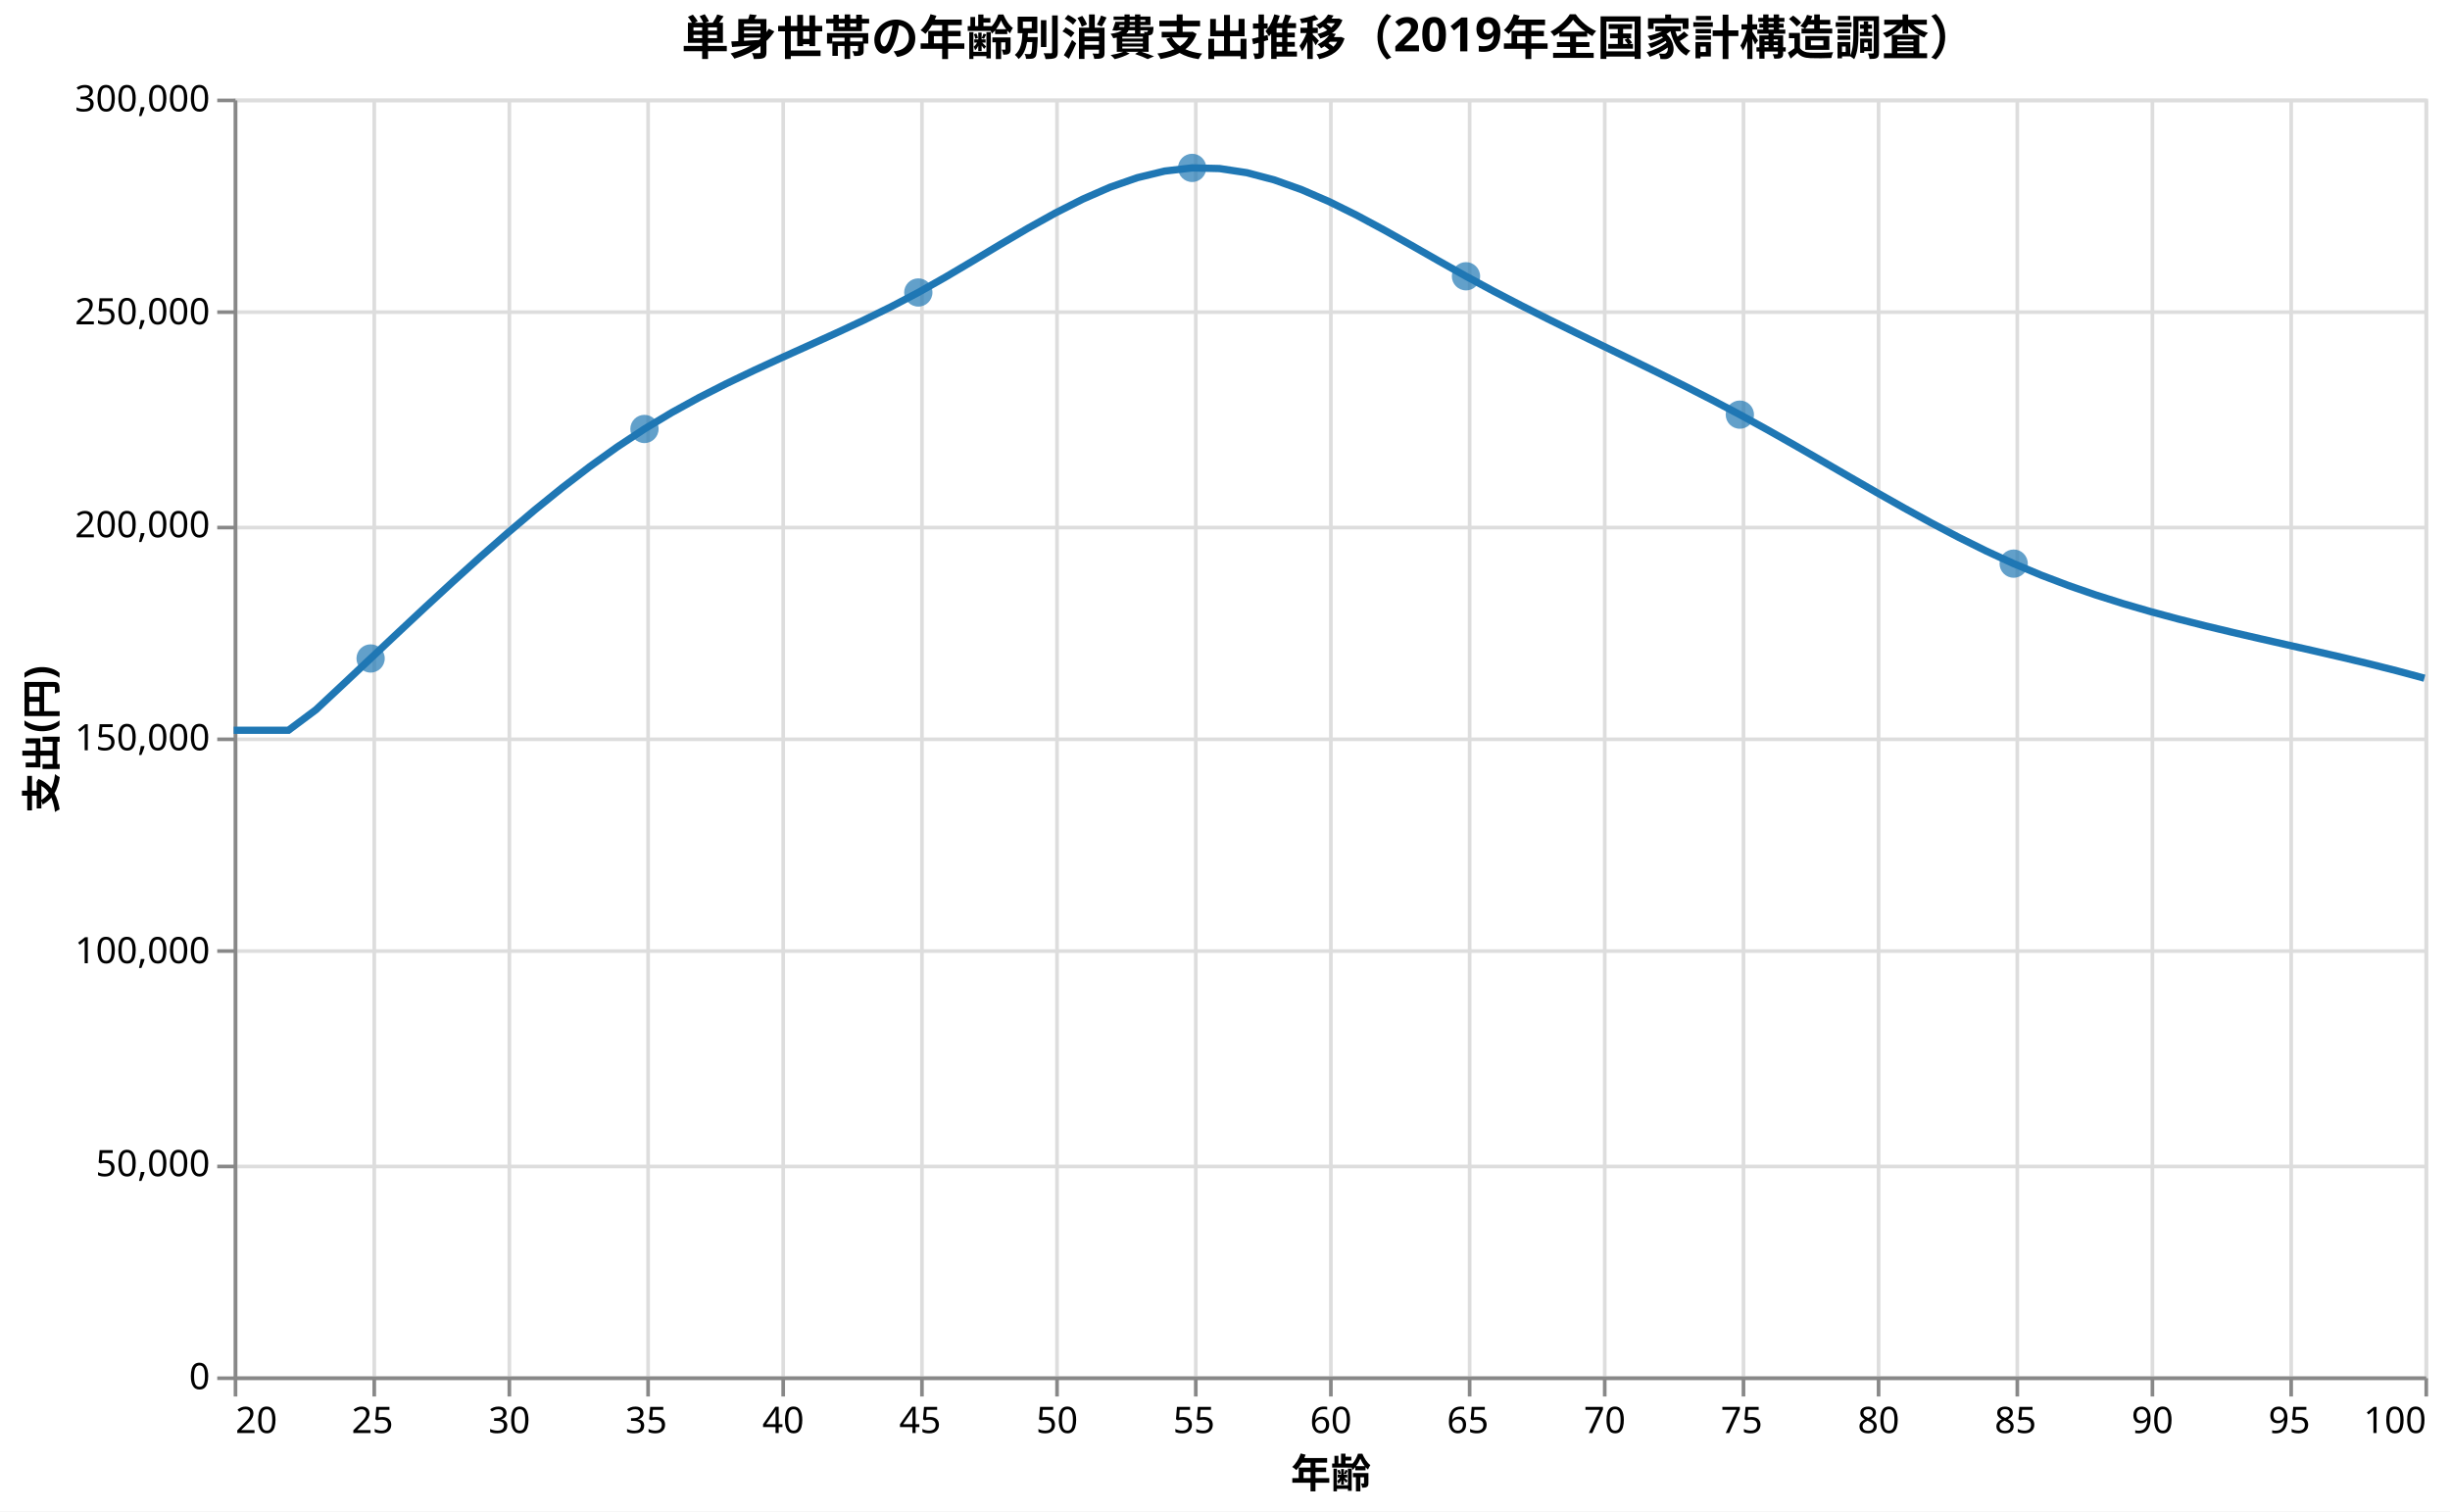
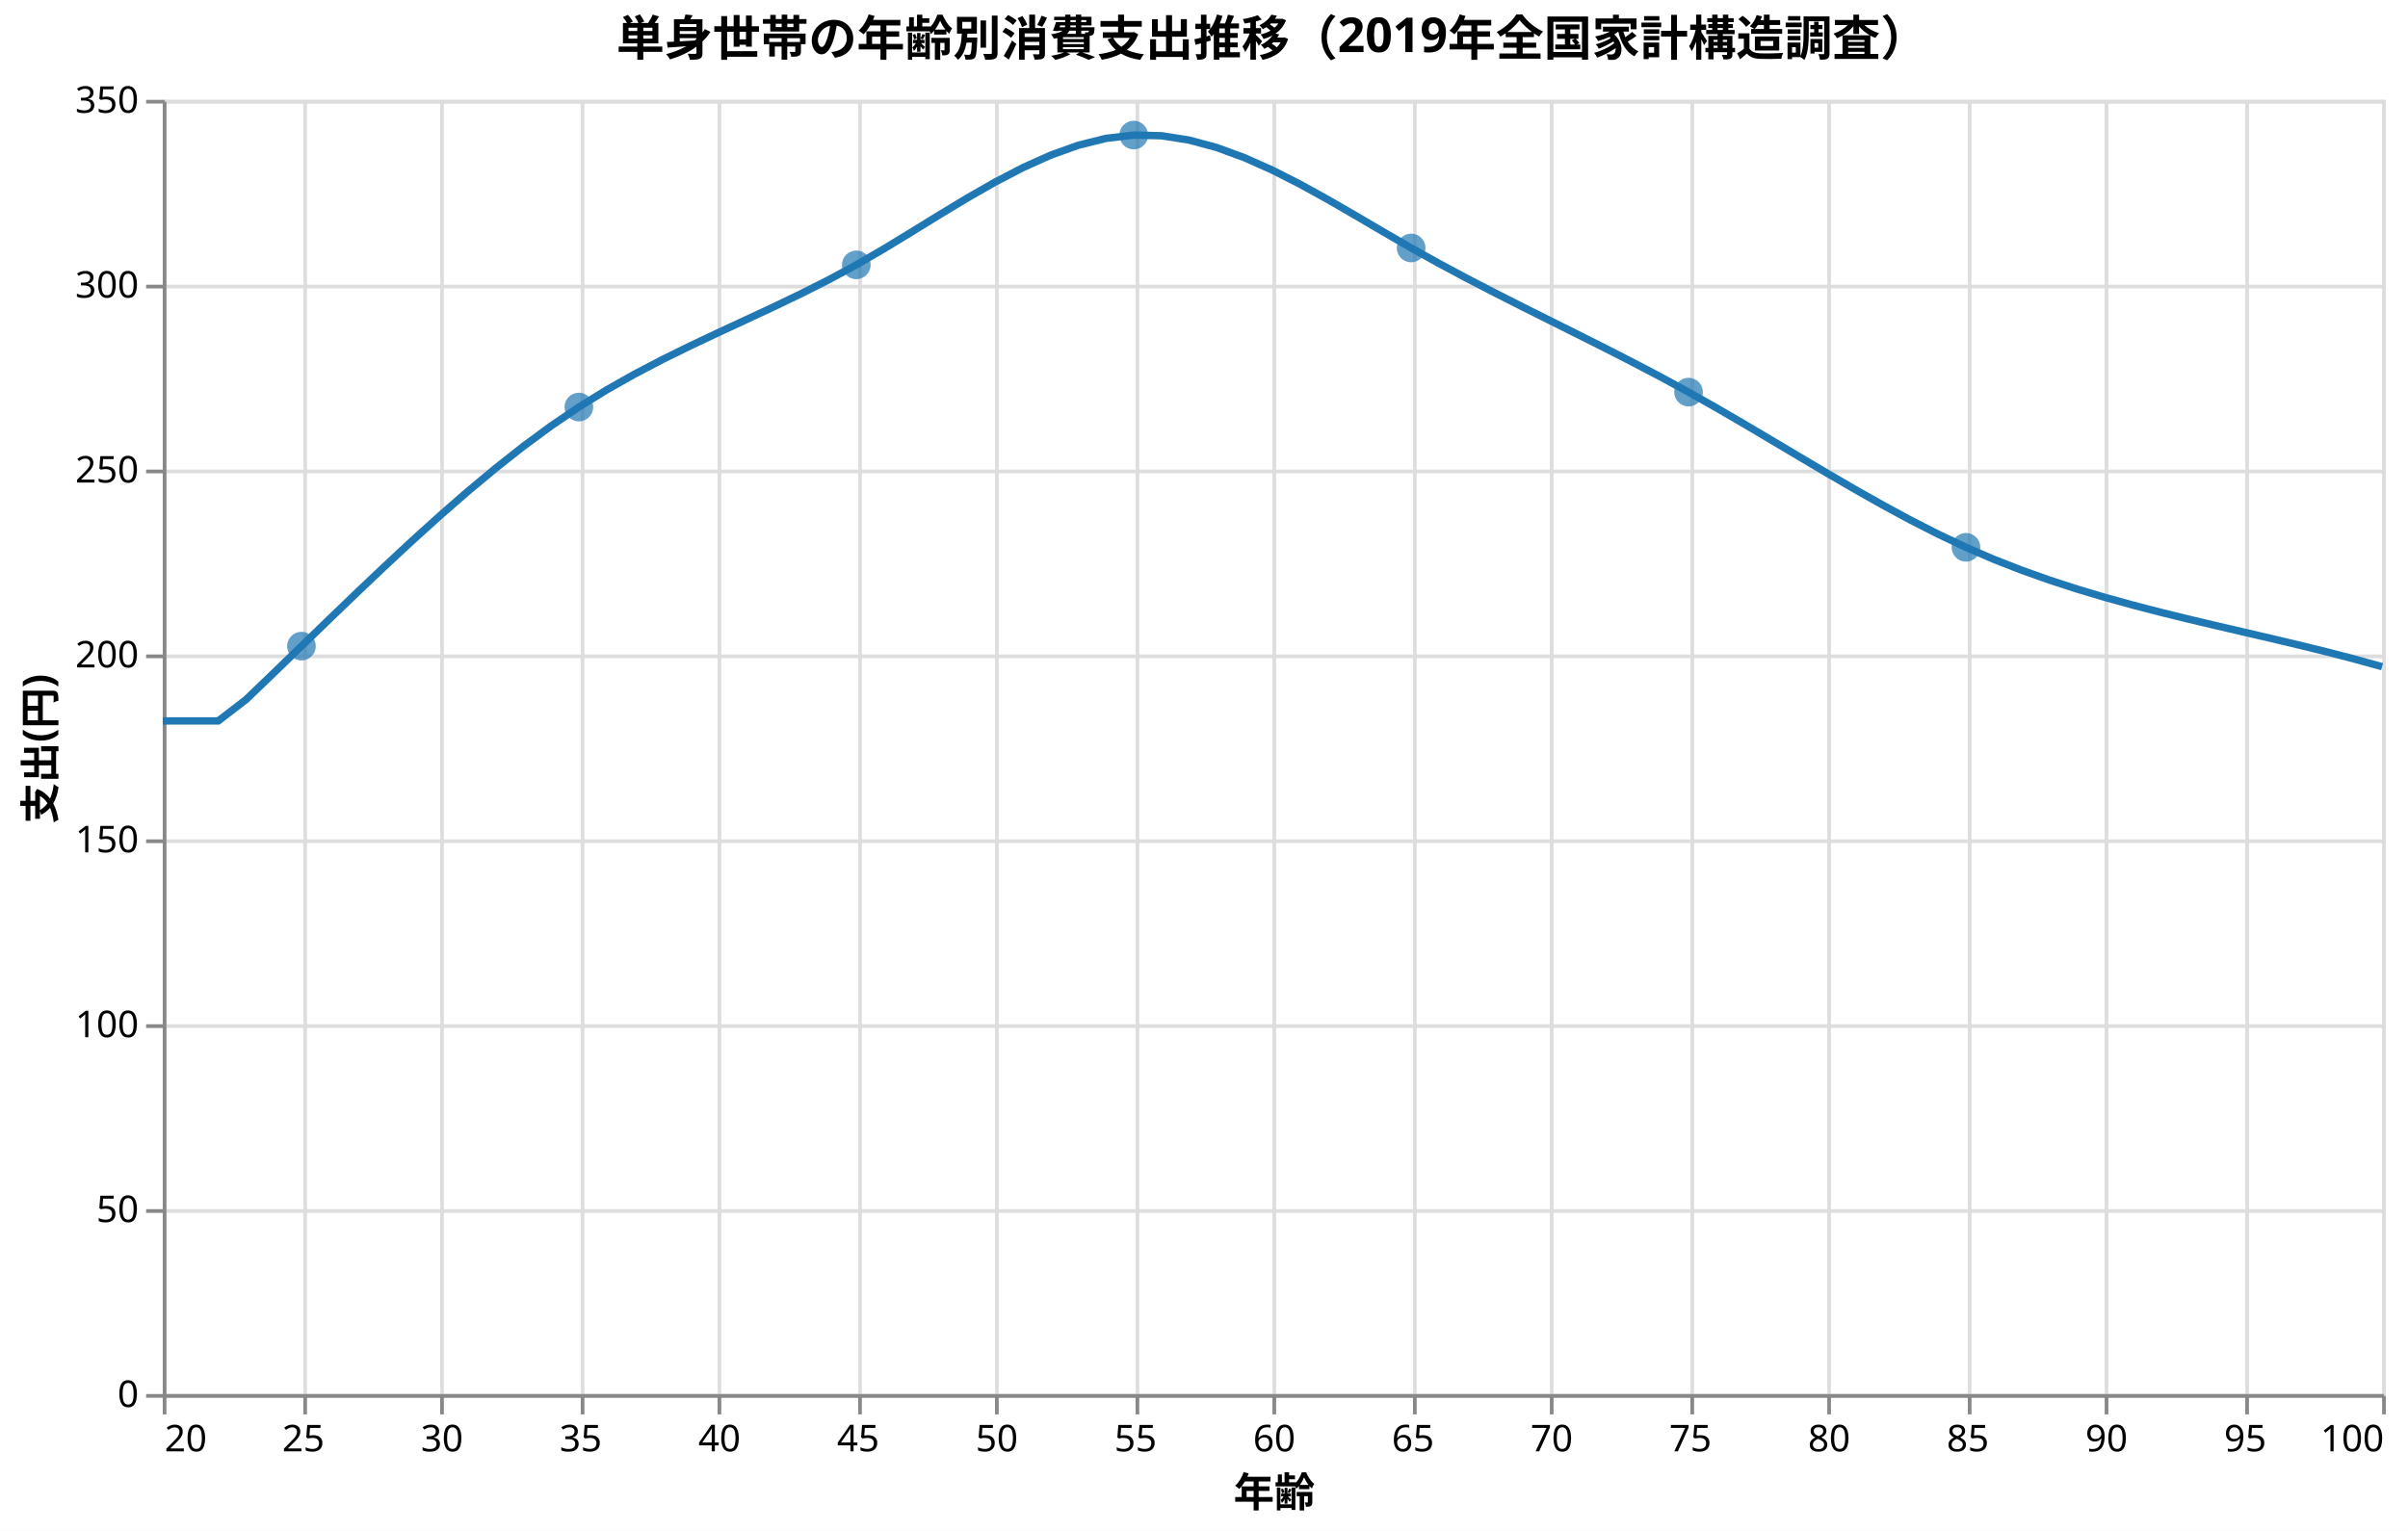
- <svg xmlns="http://www.w3.org/2000/svg" version="1.1" class="marks" width="671" height="414" viewBox="0 0 671 414">
-   <rect width="671" height="414" fill="white" />
-   <g fill="none" stroke-miterlimit="10" transform="translate(64,27)">
+ <svg xmlns="http://www.w3.org/2000/svg" version="1.1" class="marks" width="651" height="414" viewBox="0 0 651 414">
+   <rect width="651" height="414" fill="white" />
+   <g fill="none" stroke-miterlimit="10" transform="translate(44,27)">
    <g class="mark-group role-frame root" role="graphics-object" aria-roledescription="group mark container">
      <g transform="translate(0,0)">
        <path class="background" aria-hidden="true" d="M0.5,0.5h600v350h-600Z" stroke="#ddd" />
        <g>
          <g class="mark-group role-axis" aria-hidden="true">
            <g transform="translate(0.5,350.5)">
              <path class="background" aria-hidden="true" d="M0,0h0v0h0Z" pointer-events="none" />
              <g>
                <g class="mark-rule role-axis-grid" pointer-events="none">
                  <line transform="translate(0,-350)" x2="0" y2="350" stroke="#ddd" stroke-width="1" opacity="1" />
                  <line transform="translate(38,-350)" x2="0" y2="350" stroke="#ddd" stroke-width="1" opacity="1" />
                  <line transform="translate(75,-350)" x2="0" y2="350" stroke="#ddd" stroke-width="1" opacity="1" />
                  <line transform="translate(113,-350)" x2="0" y2="350" stroke="#ddd" stroke-width="1" opacity="1" />
                  <line transform="translate(150,-350)" x2="0" y2="350" stroke="#ddd" stroke-width="1" opacity="1" />
                  <line transform="translate(188,-350)" x2="0" y2="350" stroke="#ddd" stroke-width="1" opacity="1" />
                  <line transform="translate(225,-350)" x2="0" y2="350" stroke="#ddd" stroke-width="1" opacity="1" />
                  <line transform="translate(263,-350)" x2="0" y2="350" stroke="#ddd" stroke-width="1" opacity="1" />
                  <line transform="translate(300,-350)" x2="0" y2="350" stroke="#ddd" stroke-width="1" opacity="1" />
                  <line transform="translate(338,-350)" x2="0" y2="350" stroke="#ddd" stroke-width="1" opacity="1" />
                  <line transform="translate(375,-350)" x2="0" y2="350" stroke="#ddd" stroke-width="1" opacity="1" />
                  <line transform="translate(413,-350)" x2="0" y2="350" stroke="#ddd" stroke-width="1" opacity="1" />
                  <line transform="translate(450,-350)" x2="0" y2="350" stroke="#ddd" stroke-width="1" opacity="1" />
                  <line transform="translate(488,-350)" x2="0" y2="350" stroke="#ddd" stroke-width="1" opacity="1" />
                  <line transform="translate(525,-350)" x2="0" y2="350" stroke="#ddd" stroke-width="1" opacity="1" />
                  <line transform="translate(563,-350)" x2="0" y2="350" stroke="#ddd" stroke-width="1" opacity="1" />
                  <line transform="translate(600,-350)" x2="0" y2="350" stroke="#ddd" stroke-width="1" opacity="1" />
                </g>
              </g>
              <path class="foreground" aria-hidden="true" d="" pointer-events="none" display="none" />
            </g>
          </g>
          <g class="mark-group role-axis" aria-hidden="true">
            <g transform="translate(0.5,0.5)">
              <path class="background" aria-hidden="true" d="M0,0h0v0h0Z" pointer-events="none" />
              <g>
                <g class="mark-rule role-axis-grid" pointer-events="none">
                  <line transform="translate(0,350)" x2="600" y2="0" stroke="#ddd" stroke-width="1" opacity="1" />
-                   <line transform="translate(0,292)" x2="600" y2="0" stroke="#ddd" stroke-width="1" opacity="1" />
-                   <line transform="translate(0,233)" x2="600" y2="0" stroke="#ddd" stroke-width="1" opacity="1" />
-                   <line transform="translate(0,175)" x2="600" y2="0" stroke="#ddd" stroke-width="1" opacity="1" />
-                   <line transform="translate(0,117)" x2="600" y2="0" stroke="#ddd" stroke-width="1" opacity="1" />
-                   <line transform="translate(0,58)" x2="600" y2="0" stroke="#ddd" stroke-width="1" opacity="1" />
+                   <line transform="translate(0,300)" x2="600" y2="0" stroke="#ddd" stroke-width="1" opacity="1" />
+                   <line transform="translate(0,250)" x2="600" y2="0" stroke="#ddd" stroke-width="1" opacity="1" />
+                   <line transform="translate(0,200)" x2="600" y2="0" stroke="#ddd" stroke-width="1" opacity="1" />
+                   <line transform="translate(0,150)" x2="600" y2="0" stroke="#ddd" stroke-width="1" opacity="1" />
+                   <line transform="translate(0,100)" x2="600" y2="0" stroke="#ddd" stroke-width="1" opacity="1" />
+                   <line transform="translate(0,50)" x2="600" y2="0" stroke="#ddd" stroke-width="1" opacity="1" />
                  <line transform="translate(0,0)" x2="600" y2="0" stroke="#ddd" stroke-width="1" opacity="1" />
                </g>
              </g>
              <path class="foreground" aria-hidden="true" d="" pointer-events="none" display="none" />
            </g>
          </g>
          <g class="mark-group role-axis" role="graphics-symbol" aria-roledescription="axis" aria-label="X-axis titled '年齢' for a linear scale with values from 20 to 100">
            <g transform="translate(0.5,350.5)">
              <path class="background" aria-hidden="true" d="M0,0h0v0h0Z" pointer-events="none" />
              <g>
                <g class="mark-rule role-axis-tick" pointer-events="none">
                  <line transform="translate(0,0)" x2="0" y2="5" stroke="#888" stroke-width="1" opacity="1" />
                  <line transform="translate(38,0)" x2="0" y2="5" stroke="#888" stroke-width="1" opacity="1" />
                  <line transform="translate(75,0)" x2="0" y2="5" stroke="#888" stroke-width="1" opacity="1" />
                  <line transform="translate(113,0)" x2="0" y2="5" stroke="#888" stroke-width="1" opacity="1" />
                  <line transform="translate(150,0)" x2="0" y2="5" stroke="#888" stroke-width="1" opacity="1" />
                  <line transform="translate(188,0)" x2="0" y2="5" stroke="#888" stroke-width="1" opacity="1" />
                  <line transform="translate(225,0)" x2="0" y2="5" stroke="#888" stroke-width="1" opacity="1" />
                  <line transform="translate(263,0)" x2="0" y2="5" stroke="#888" stroke-width="1" opacity="1" />
                  <line transform="translate(300,0)" x2="0" y2="5" stroke="#888" stroke-width="1" opacity="1" />
                  <line transform="translate(338,0)" x2="0" y2="5" stroke="#888" stroke-width="1" opacity="1" />
                  <line transform="translate(375,0)" x2="0" y2="5" stroke="#888" stroke-width="1" opacity="1" />
                  <line transform="translate(413,0)" x2="0" y2="5" stroke="#888" stroke-width="1" opacity="1" />
                  <line transform="translate(450,0)" x2="0" y2="5" stroke="#888" stroke-width="1" opacity="1" />
                  <line transform="translate(488,0)" x2="0" y2="5" stroke="#888" stroke-width="1" opacity="1" />
                  <line transform="translate(525,0)" x2="0" y2="5" stroke="#888" stroke-width="1" opacity="1" />
                  <line transform="translate(563,0)" x2="0" y2="5" stroke="#888" stroke-width="1" opacity="1" />
                  <line transform="translate(600,0)" x2="0" y2="5" stroke="#888" stroke-width="1" opacity="1" />
                </g>
                <g class="mark-text role-axis-label" pointer-events="none">
                  <text text-anchor="start" transform="translate(0,15)" font-family="sans-serif" font-size="10px" fill="#000" opacity="1">20</text>
                  <text text-anchor="middle" transform="translate(37.5,15)" font-family="sans-serif" font-size="10px" fill="#000" opacity="1">25</text>
                  <text text-anchor="middle" transform="translate(75,15)" font-family="sans-serif" font-size="10px" fill="#000" opacity="1">30</text>
                  <text text-anchor="middle" transform="translate(112.5,15)" font-family="sans-serif" font-size="10px" fill="#000" opacity="1">35</text>
                  <text text-anchor="middle" transform="translate(150,15)" font-family="sans-serif" font-size="10px" fill="#000" opacity="1">40</text>
                  <text text-anchor="middle" transform="translate(187.5,15)" font-family="sans-serif" font-size="10px" fill="#000" opacity="1">45</text>
                  <text text-anchor="middle" transform="translate(225,15)" font-family="sans-serif" font-size="10px" fill="#000" opacity="1">50</text>
                  <text text-anchor="middle" transform="translate(262.5,15)" font-family="sans-serif" font-size="10px" fill="#000" opacity="1">55</text>
                  <text text-anchor="middle" transform="translate(300,15)" font-family="sans-serif" font-size="10px" fill="#000" opacity="1">60</text>
                  <text text-anchor="middle" transform="translate(337.5,15)" font-family="sans-serif" font-size="10px" fill="#000" opacity="1">65</text>
                  <text text-anchor="middle" transform="translate(375,15)" font-family="sans-serif" font-size="10px" fill="#000" opacity="1">70</text>
                  <text text-anchor="middle" transform="translate(412.5,15)" font-family="sans-serif" font-size="10px" fill="#000" opacity="1">75</text>
                  <text text-anchor="middle" transform="translate(450,15)" font-family="sans-serif" font-size="10px" fill="#000" opacity="1">80</text>
                  <text text-anchor="middle" transform="translate(487.5,15)" font-family="sans-serif" font-size="10px" fill="#000" opacity="1">85</text>
                  <text text-anchor="middle" transform="translate(525,15)" font-family="sans-serif" font-size="10px" fill="#000" opacity="1">90</text>
                  <text text-anchor="middle" transform="translate(562.5,15)" font-family="sans-serif" font-size="10px" fill="#000" opacity="1">95</text>
                  <text text-anchor="end" transform="translate(600,15)" font-family="sans-serif" font-size="10px" fill="#000" opacity="1">100</text>
                </g>
                <g class="mark-rule role-axis-domain" pointer-events="none">
                  <line transform="translate(0,0)" x2="600" y2="0" stroke="#888" stroke-width="1" opacity="1" />
                </g>
                <g class="mark-text role-axis-title" pointer-events="none">
                  <text text-anchor="middle" transform="translate(300,30)" font-family="sans-serif" font-size="11px" font-weight="bold" fill="#000" opacity="1">年齢</text>
                </g>
              </g>
              <path class="foreground" aria-hidden="true" d="" pointer-events="none" display="none" />
            </g>
          </g>
-           <g class="mark-group role-axis" role="graphics-symbol" aria-roledescription="axis" aria-label="Y-axis titled '支出(円)' for a linear scale with values from 0 to 300,000">
+           <g class="mark-group role-axis" role="graphics-symbol" aria-roledescription="axis" aria-label="Y-axis titled '支出(円)' for a linear scale with values from 0 to 350">
            <g transform="translate(0.5,0.5)">
              <path class="background" aria-hidden="true" d="M0,0h0v0h0Z" pointer-events="none" />
              <g>
                <g class="mark-rule role-axis-tick" pointer-events="none">
                  <line transform="translate(0,350)" x2="-5" y2="0" stroke="#888" stroke-width="1" opacity="1" />
-                   <line transform="translate(0,292)" x2="-5" y2="0" stroke="#888" stroke-width="1" opacity="1" />
-                   <line transform="translate(0,233)" x2="-5" y2="0" stroke="#888" stroke-width="1" opacity="1" />
-                   <line transform="translate(0,175)" x2="-5" y2="0" stroke="#888" stroke-width="1" opacity="1" />
-                   <line transform="translate(0,117)" x2="-5" y2="0" stroke="#888" stroke-width="1" opacity="1" />
-                   <line transform="translate(0,58)" x2="-5" y2="0" stroke="#888" stroke-width="1" opacity="1" />
+                   <line transform="translate(0,300)" x2="-5" y2="0" stroke="#888" stroke-width="1" opacity="1" />
+                   <line transform="translate(0,250)" x2="-5" y2="0" stroke="#888" stroke-width="1" opacity="1" />
+                   <line transform="translate(0,200)" x2="-5" y2="0" stroke="#888" stroke-width="1" opacity="1" />
+                   <line transform="translate(0,150)" x2="-5" y2="0" stroke="#888" stroke-width="1" opacity="1" />
+                   <line transform="translate(0,100)" x2="-5" y2="0" stroke="#888" stroke-width="1" opacity="1" />
+                   <line transform="translate(0,50)" x2="-5" y2="0" stroke="#888" stroke-width="1" opacity="1" />
                  <line transform="translate(0,0)" x2="-5" y2="0" stroke="#888" stroke-width="1" opacity="1" />
                </g>
                <g class="mark-text role-axis-label" pointer-events="none">
                  <text text-anchor="end" transform="translate(-7,353)" font-family="sans-serif" font-size="10px" fill="#000" opacity="1">0</text>
-                   <text text-anchor="end" transform="translate(-7,294.6667)" font-family="sans-serif" font-size="10px" fill="#000" opacity="1">50,000</text>
-                   <text text-anchor="end" transform="translate(-7,236.3333)" font-family="sans-serif" font-size="10px" fill="#000" opacity="1">100,000</text>
-                   <text text-anchor="end" transform="translate(-7,178)" font-family="sans-serif" font-size="10px" fill="#000" opacity="1">150,000</text>
-                   <text text-anchor="end" transform="translate(-7,119.6667)" font-family="sans-serif" font-size="10px" fill="#000" opacity="1">200,000</text>
-                   <text text-anchor="end" transform="translate(-7,61.33333)" font-family="sans-serif" font-size="10px" fill="#000" opacity="1">250,000</text>
-                   <text text-anchor="end" transform="translate(-7,3)" font-family="sans-serif" font-size="10px" fill="#000" opacity="1">300,000</text>
+                   <text text-anchor="end" transform="translate(-7,303)" font-family="sans-serif" font-size="10px" fill="#000" opacity="1">50</text>
+                   <text text-anchor="end" transform="translate(-7,253)" font-family="sans-serif" font-size="10px" fill="#000" opacity="1">100</text>
+                   <text text-anchor="end" transform="translate(-7,203)" font-family="sans-serif" font-size="10px" fill="#000" opacity="1">150</text>
+                   <text text-anchor="end" transform="translate(-7,153)" font-family="sans-serif" font-size="10px" fill="#000" opacity="1">200</text>
+                   <text text-anchor="end" transform="translate(-7,103)" font-family="sans-serif" font-size="10px" fill="#000" opacity="1">250</text>
+                   <text text-anchor="end" transform="translate(-7,53)" font-family="sans-serif" font-size="10px" fill="#000" opacity="1">300</text>
+                   <text text-anchor="end" transform="translate(-7,3)" font-family="sans-serif" font-size="10px" fill="#000" opacity="1">350</text>
                </g>
                <g class="mark-rule role-axis-domain" pointer-events="none">
                  <line transform="translate(0,350)" x2="0" y2="-350" stroke="#888" stroke-width="1" opacity="1" />
                </g>
                <g class="mark-text role-axis-title" pointer-events="none">
-                   <text text-anchor="middle" transform="translate(-47.14746,175) rotate(-90) translate(0,-2)" font-family="sans-serif" font-size="11px" font-weight="bold" fill="#000" opacity="1">支出(円)</text>
+                   <text text-anchor="middle" transform="translate(-27.68457,175) rotate(-90) translate(0,-2)" font-family="sans-serif" font-size="11px" font-weight="bold" fill="#000" opacity="1">支出(円)</text>
                </g>
              </g>
              <path class="foreground" aria-hidden="true" d="" pointer-events="none" display="none" />
            </g>
          </g>
          <g class="mark-symbol role-mark layer_0_marks" role="graphics-object" aria-roledescription="symbol mark container">
-             <path aria-label="年齢: 25; 支出(円): 168552" role="graphics-symbol" aria-roledescription="point" transform="translate(37.5,153.356)" d="M3.873,0A3.873,3.873,0,1,1,-3.873,0A3.873,3.873,0,1,1,3.873,0" fill="#1f77b4" stroke-width="2" opacity="0.7" />
-             <path aria-label="年齢: 35; 支出(円): 222432" role="graphics-symbol" aria-roledescription="point" transform="translate(112.5,90.496)" d="M3.873,0A3.873,3.873,0,1,1,-3.873,0A3.873,3.873,0,1,1,3.873,0" fill="#1f77b4" stroke-width="2" opacity="0.7" />
-             <path aria-label="年齢: 45; 支出(円): 254475" role="graphics-symbol" aria-roledescription="point" transform="translate(187.5,53.1125)" d="M3.873,0A3.873,3.873,0,1,1,-3.873,0A3.873,3.873,0,1,1,3.873,0" fill="#1f77b4" stroke-width="2" opacity="0.7" />
-             <path aria-label="年齢: 55; 支出(円): 283725" role="graphics-symbol" aria-roledescription="point" transform="translate(262.5,18.9875)" d="M3.873,0A3.873,3.873,0,1,1,-3.873,0A3.873,3.873,0,1,1,3.873,0" fill="#1f77b4" stroke-width="2" opacity="0.7" />
-             <path aria-label="年齢: 65; 支出(円): 258284" role="graphics-symbol" aria-roledescription="point" transform="translate(337.5,48.66867)" d="M3.873,0A3.873,3.873,0,1,1,-3.873,0A3.873,3.873,0,1,1,3.873,0" fill="#1f77b4" stroke-width="2" opacity="0.7" />
-             <path aria-label="年齢: 75; 支出(円): 225799" role="graphics-symbol" aria-roledescription="point" transform="translate(412.5,86.56783)" d="M3.873,0A3.873,3.873,0,1,1,-3.873,0A3.873,3.873,0,1,1,3.873,0" fill="#1f77b4" stroke-width="2" opacity="0.7" />
-             <path aria-label="年齢: 85; 支出(円): 190818" role="graphics-symbol" aria-roledescription="point" transform="translate(487.5,127.379)" d="M3.873,0A3.873,3.873,0,1,1,-3.873,0A3.873,3.873,0,1,1,3.873,0" fill="#1f77b4" stroke-width="2" opacity="0.7" />
+             <path aria-label="年齢: 25; 支出(円): 202.2624" role="graphics-symbol" aria-roledescription="point" transform="translate(37.5,147.7376)" d="M3.873,0A3.873,3.873,0,1,1,-3.873,0A3.873,3.873,0,1,1,3.873,0" fill="#1f77b4" stroke-width="2" opacity="0.7" />
+             <path aria-label="年齢: 35; 支出(円): 266.9184" role="graphics-symbol" aria-roledescription="point" transform="translate(112.5,83.0816)" d="M3.873,0A3.873,3.873,0,1,1,-3.873,0A3.873,3.873,0,1,1,3.873,0" fill="#1f77b4" stroke-width="2" opacity="0.7" />
+             <path aria-label="年齢: 45; 支出(円): 305.37" role="graphics-symbol" aria-roledescription="point" transform="translate(187.5,44.63)" d="M3.873,0A3.873,3.873,0,1,1,-3.873,0A3.873,3.873,0,1,1,3.873,0" fill="#1f77b4" stroke-width="2" opacity="0.7" />
+             <path aria-label="年齢: 55; 支出(円): 340.47" role="graphics-symbol" aria-roledescription="point" transform="translate(262.5,9.53)" d="M3.873,0A3.873,3.873,0,1,1,-3.873,0A3.873,3.873,0,1,1,3.873,0" fill="#1f77b4" stroke-width="2" opacity="0.7" />
+             <path aria-label="年齢: 65; 支出(円): 309.9408" role="graphics-symbol" aria-roledescription="point" transform="translate(337.5,40.0592)" d="M3.873,0A3.873,3.873,0,1,1,-3.873,0A3.873,3.873,0,1,1,3.873,0" fill="#1f77b4" stroke-width="2" opacity="0.7" />
+             <path aria-label="年齢: 75; 支出(円): 270.9588" role="graphics-symbol" aria-roledescription="point" transform="translate(412.5,79.0412)" d="M3.873,0A3.873,3.873,0,1,1,-3.873,0A3.873,3.873,0,1,1,3.873,0" fill="#1f77b4" stroke-width="2" opacity="0.7" />
+             <path aria-label="年齢: 85; 支出(円): 228.9816" role="graphics-symbol" aria-roledescription="point" transform="translate(487.5,121.0184)" d="M3.873,0A3.873,3.873,0,1,1,-3.873,0A3.873,3.873,0,1,1,3.873,0" fill="#1f77b4" stroke-width="2" opacity="0.7" />
          </g>
          <g class="mark-line role-mark layer_1_marks" role="graphics-object" aria-roledescription="line mark container">
-             <path aria-label="年齢: 20; 支出(円): 151696.8" role="graphics-symbol" aria-roledescription="line mark" d="M0,173.02L7.5,173.02L15,173.02L22.5,167.423L30,160.413L37.5,153.356L45,146.299L52.5,139.289L60,132.372L67.5,125.595L75,119.006L82.5,112.649L90,106.574L97.5,100.825L105,95.45L112.5,90.496L120,85.988L127.5,81.866L135,78.05L142.5,74.459L150,71.012L157.5,67.628L165,64.228L172.5,60.728L180,57.05L187.5,53.113L195,48.871L202.5,44.433L210,39.94L217.5,35.536L225,31.364L232.5,27.566L240,24.287L247.5,21.669L255,19.854L262.5,18.988L270,19.166L277.5,20.306L285,22.28L292.5,24.959L300,28.216L307.5,31.921L315,35.948L322.5,40.167L330,44.45L337.5,48.669L345,52.723L352.5,56.621L360,60.4L367.5,64.096L375,67.745L382.5,71.384L390,75.049L397.5,78.777L405,82.605L412.5,86.568L420,90.689L427.5,94.932L435,99.249L442.5,103.59L450,107.906L457.5,112.147L465,116.264L472.5,120.208L480,123.93L487.5,127.379L495,130.521L502.5,133.373L510,135.969L517.5,138.34L525,140.518L532.5,142.535L540,144.424L547.5,146.217L555,147.945L562.5,149.641L570,151.337L577.5,153.066L585,154.858L592.5,156.747L600,158.764" stroke="#1f77b4" stroke-width="2" />
+             <path aria-label="年齢: 20; 支出(円): 182.03616" role="graphics-symbol" aria-roledescription="line mark" d="M0,167.964L7.5,167.964L15,167.964L22.5,162.207L30,154.996L37.5,147.738L45,140.479L52.5,133.268L60,126.154L67.5,119.184L75,112.406L82.5,105.868L90,99.619L97.5,93.706L105,88.177L112.5,83.082L120,78.445L127.5,74.205L135,70.28L142.5,66.586L150,63.041L157.5,59.561L165,56.063L172.5,52.463L180,48.68L187.5,44.63L195,40.268L202.5,35.703L210,31.081L217.5,26.551L225,22.26L232.5,18.354L240,14.981L247.5,12.288L255,10.422L262.5,9.53L270,9.713L277.5,10.886L285,12.916L292.5,15.672L300,19.022L307.5,22.833L315,26.975L322.5,31.314L330,35.72L337.5,40.059L345,44.229L352.5,48.239L360,52.126L367.5,55.927L375,59.68L382.5,63.423L390,67.194L397.5,71.028L405,74.965L412.5,79.041L420,83.28L427.5,87.644L435,92.085L442.5,96.55L450,100.989L457.5,105.351L465,109.586L472.5,113.643L480,117.47L487.5,121.018L495,124.25L502.5,127.184L510,129.854L517.5,132.292L525,134.533L532.5,136.608L540,138.551L547.5,140.394L555,142.172L562.5,143.917L570,145.661L577.5,147.439L585,149.283L592.5,151.225L600,153.3" stroke="#1f77b4" stroke-width="2" />
          </g>
          <g class="mark-group role-title">
            <g transform="translate(300,-22)">
              <path class="background" aria-hidden="true" d="M0,0h0v0h0Z" pointer-events="none" />
              <g>
                <g class="mark-text role-title-text" role="graphics-symbol" aria-roledescription="title" aria-label="Title text '単身世帯の年齢別消費支出推移（2019年全国家計構造調査）'" pointer-events="none">
                  <text text-anchor="middle" transform="translate(0,10)" font-family="sans-serif" font-size="13px" font-weight="bold" fill="#000" opacity="1">単身世帯の年齢別消費支出推移（2019年全国家計構造調査）</text>
                </g>
              </g>
              <path class="foreground" aria-hidden="true" d="" pointer-events="none" display="none" />
            </g>
          </g>
        </g>
        <path class="foreground" aria-hidden="true" d="" display="none" />
      </g>
    </g>
  </g>
</svg>
